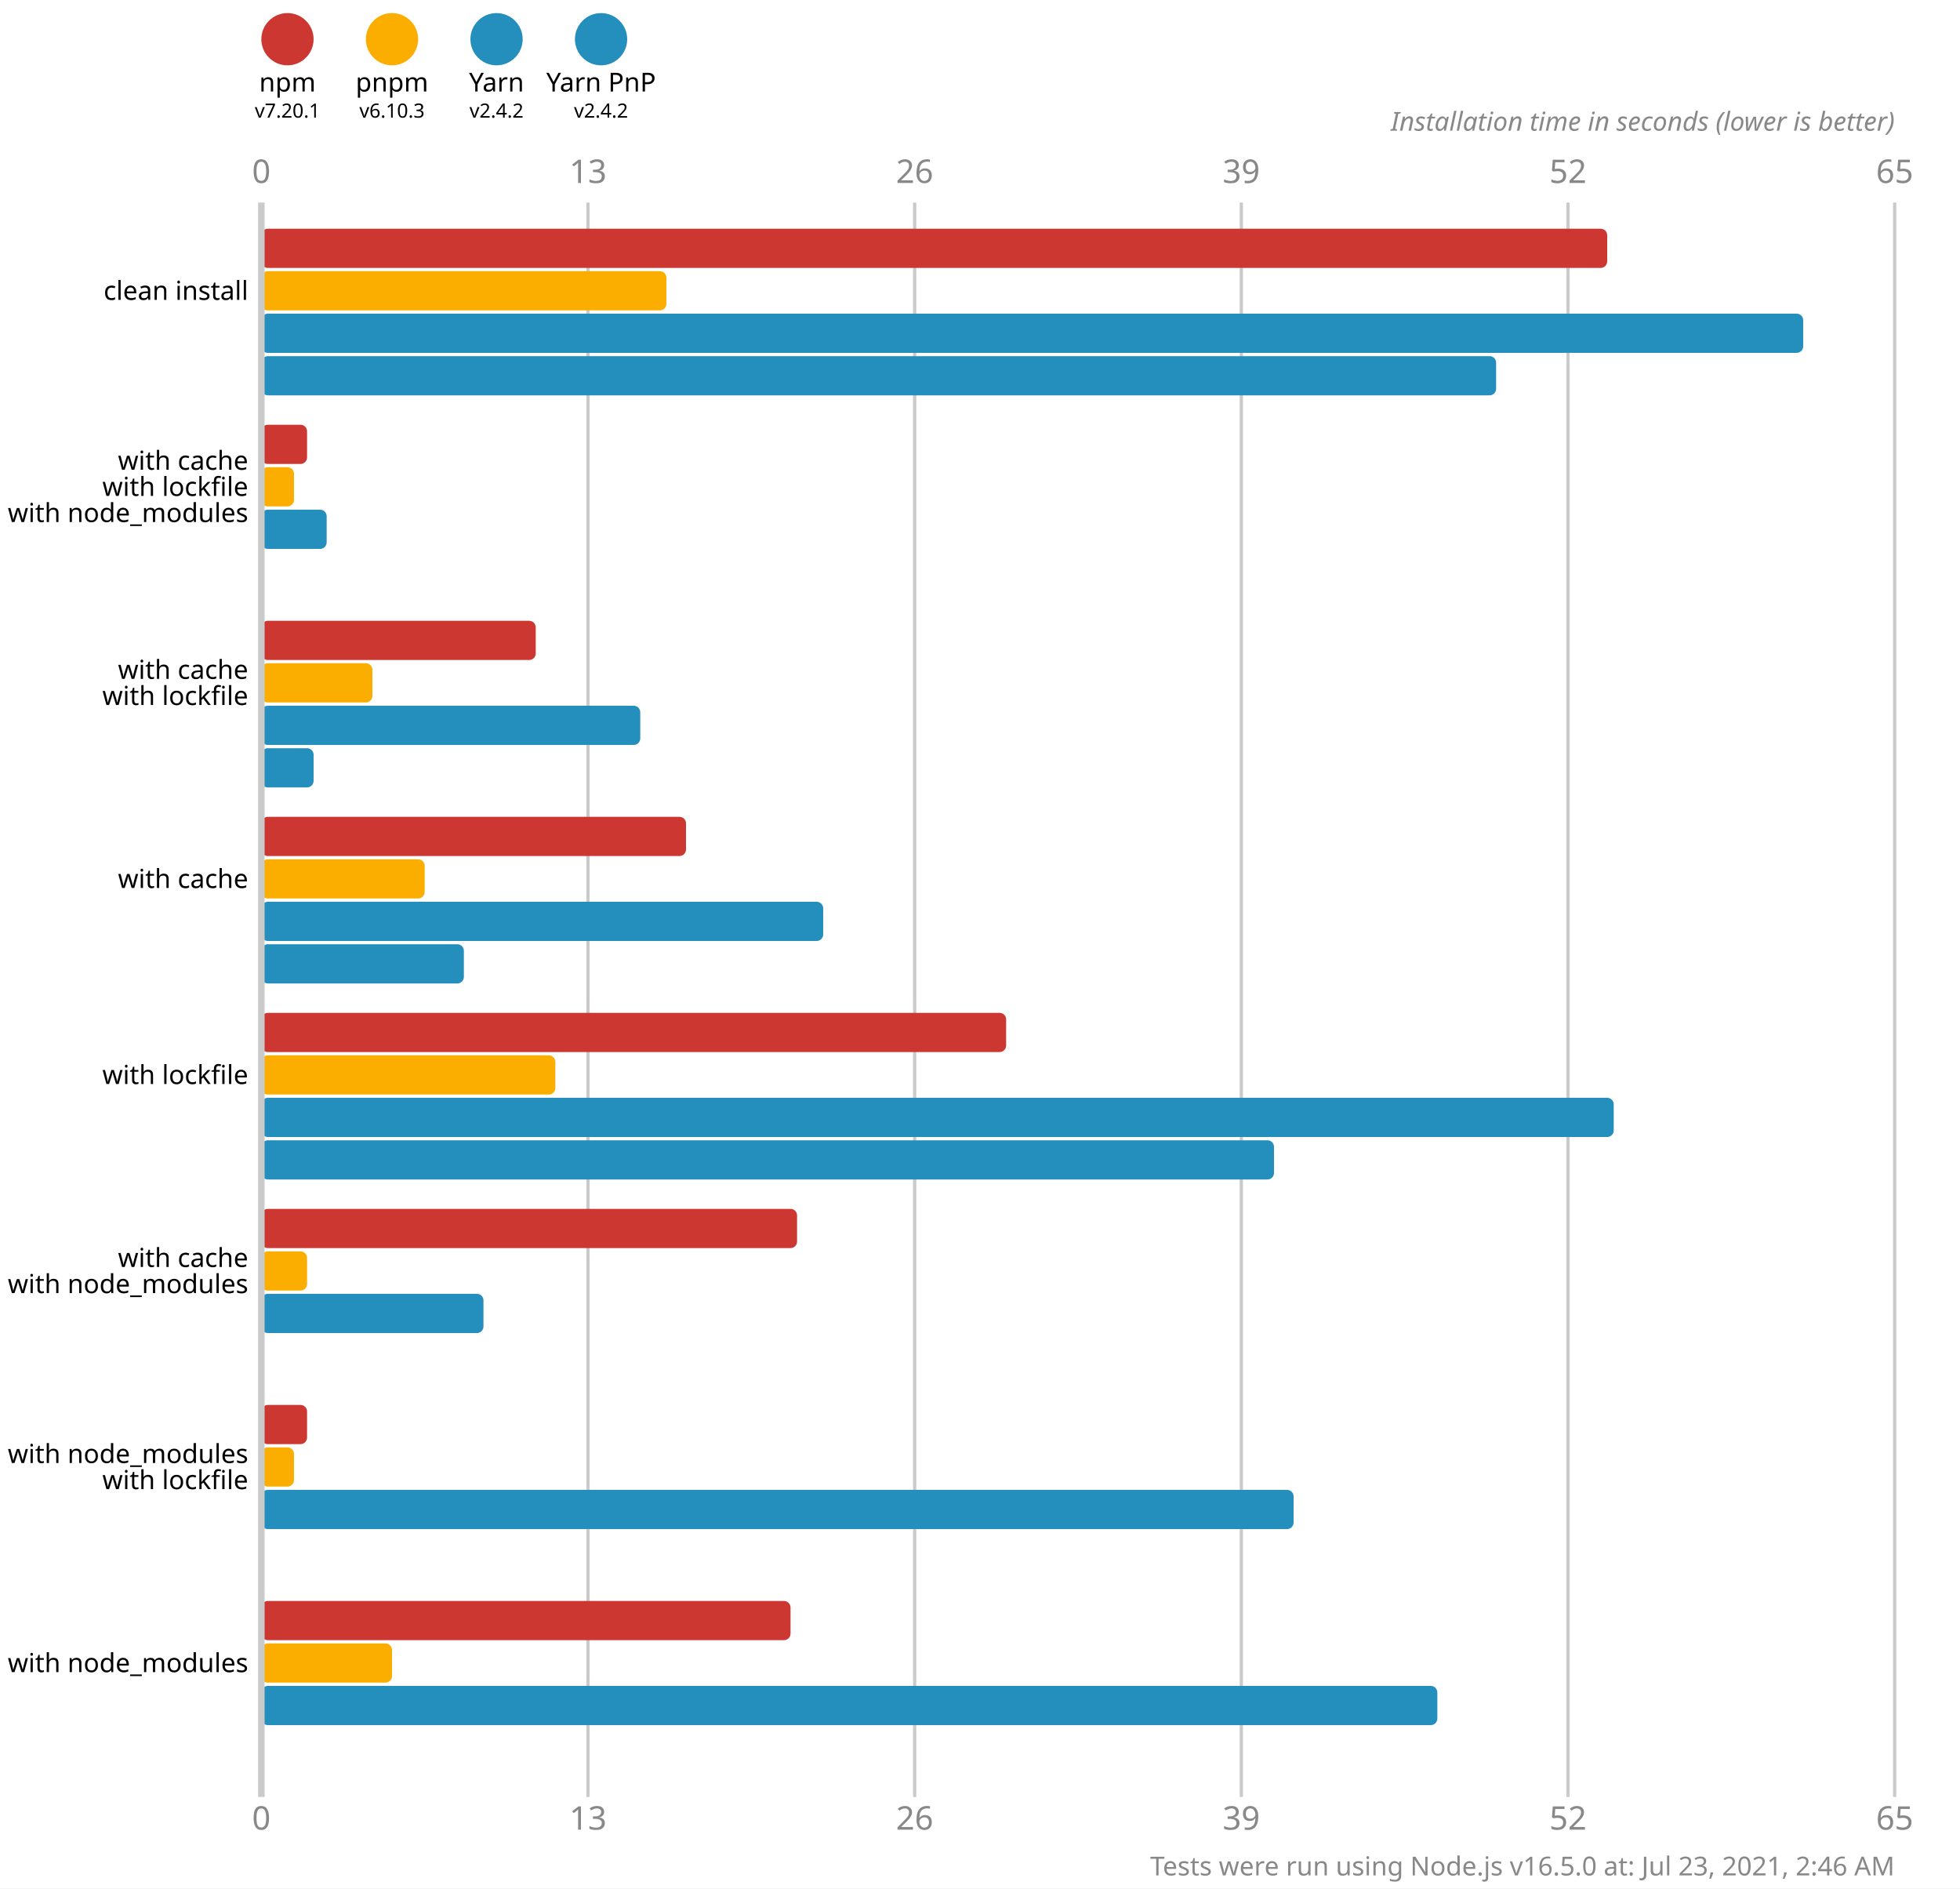
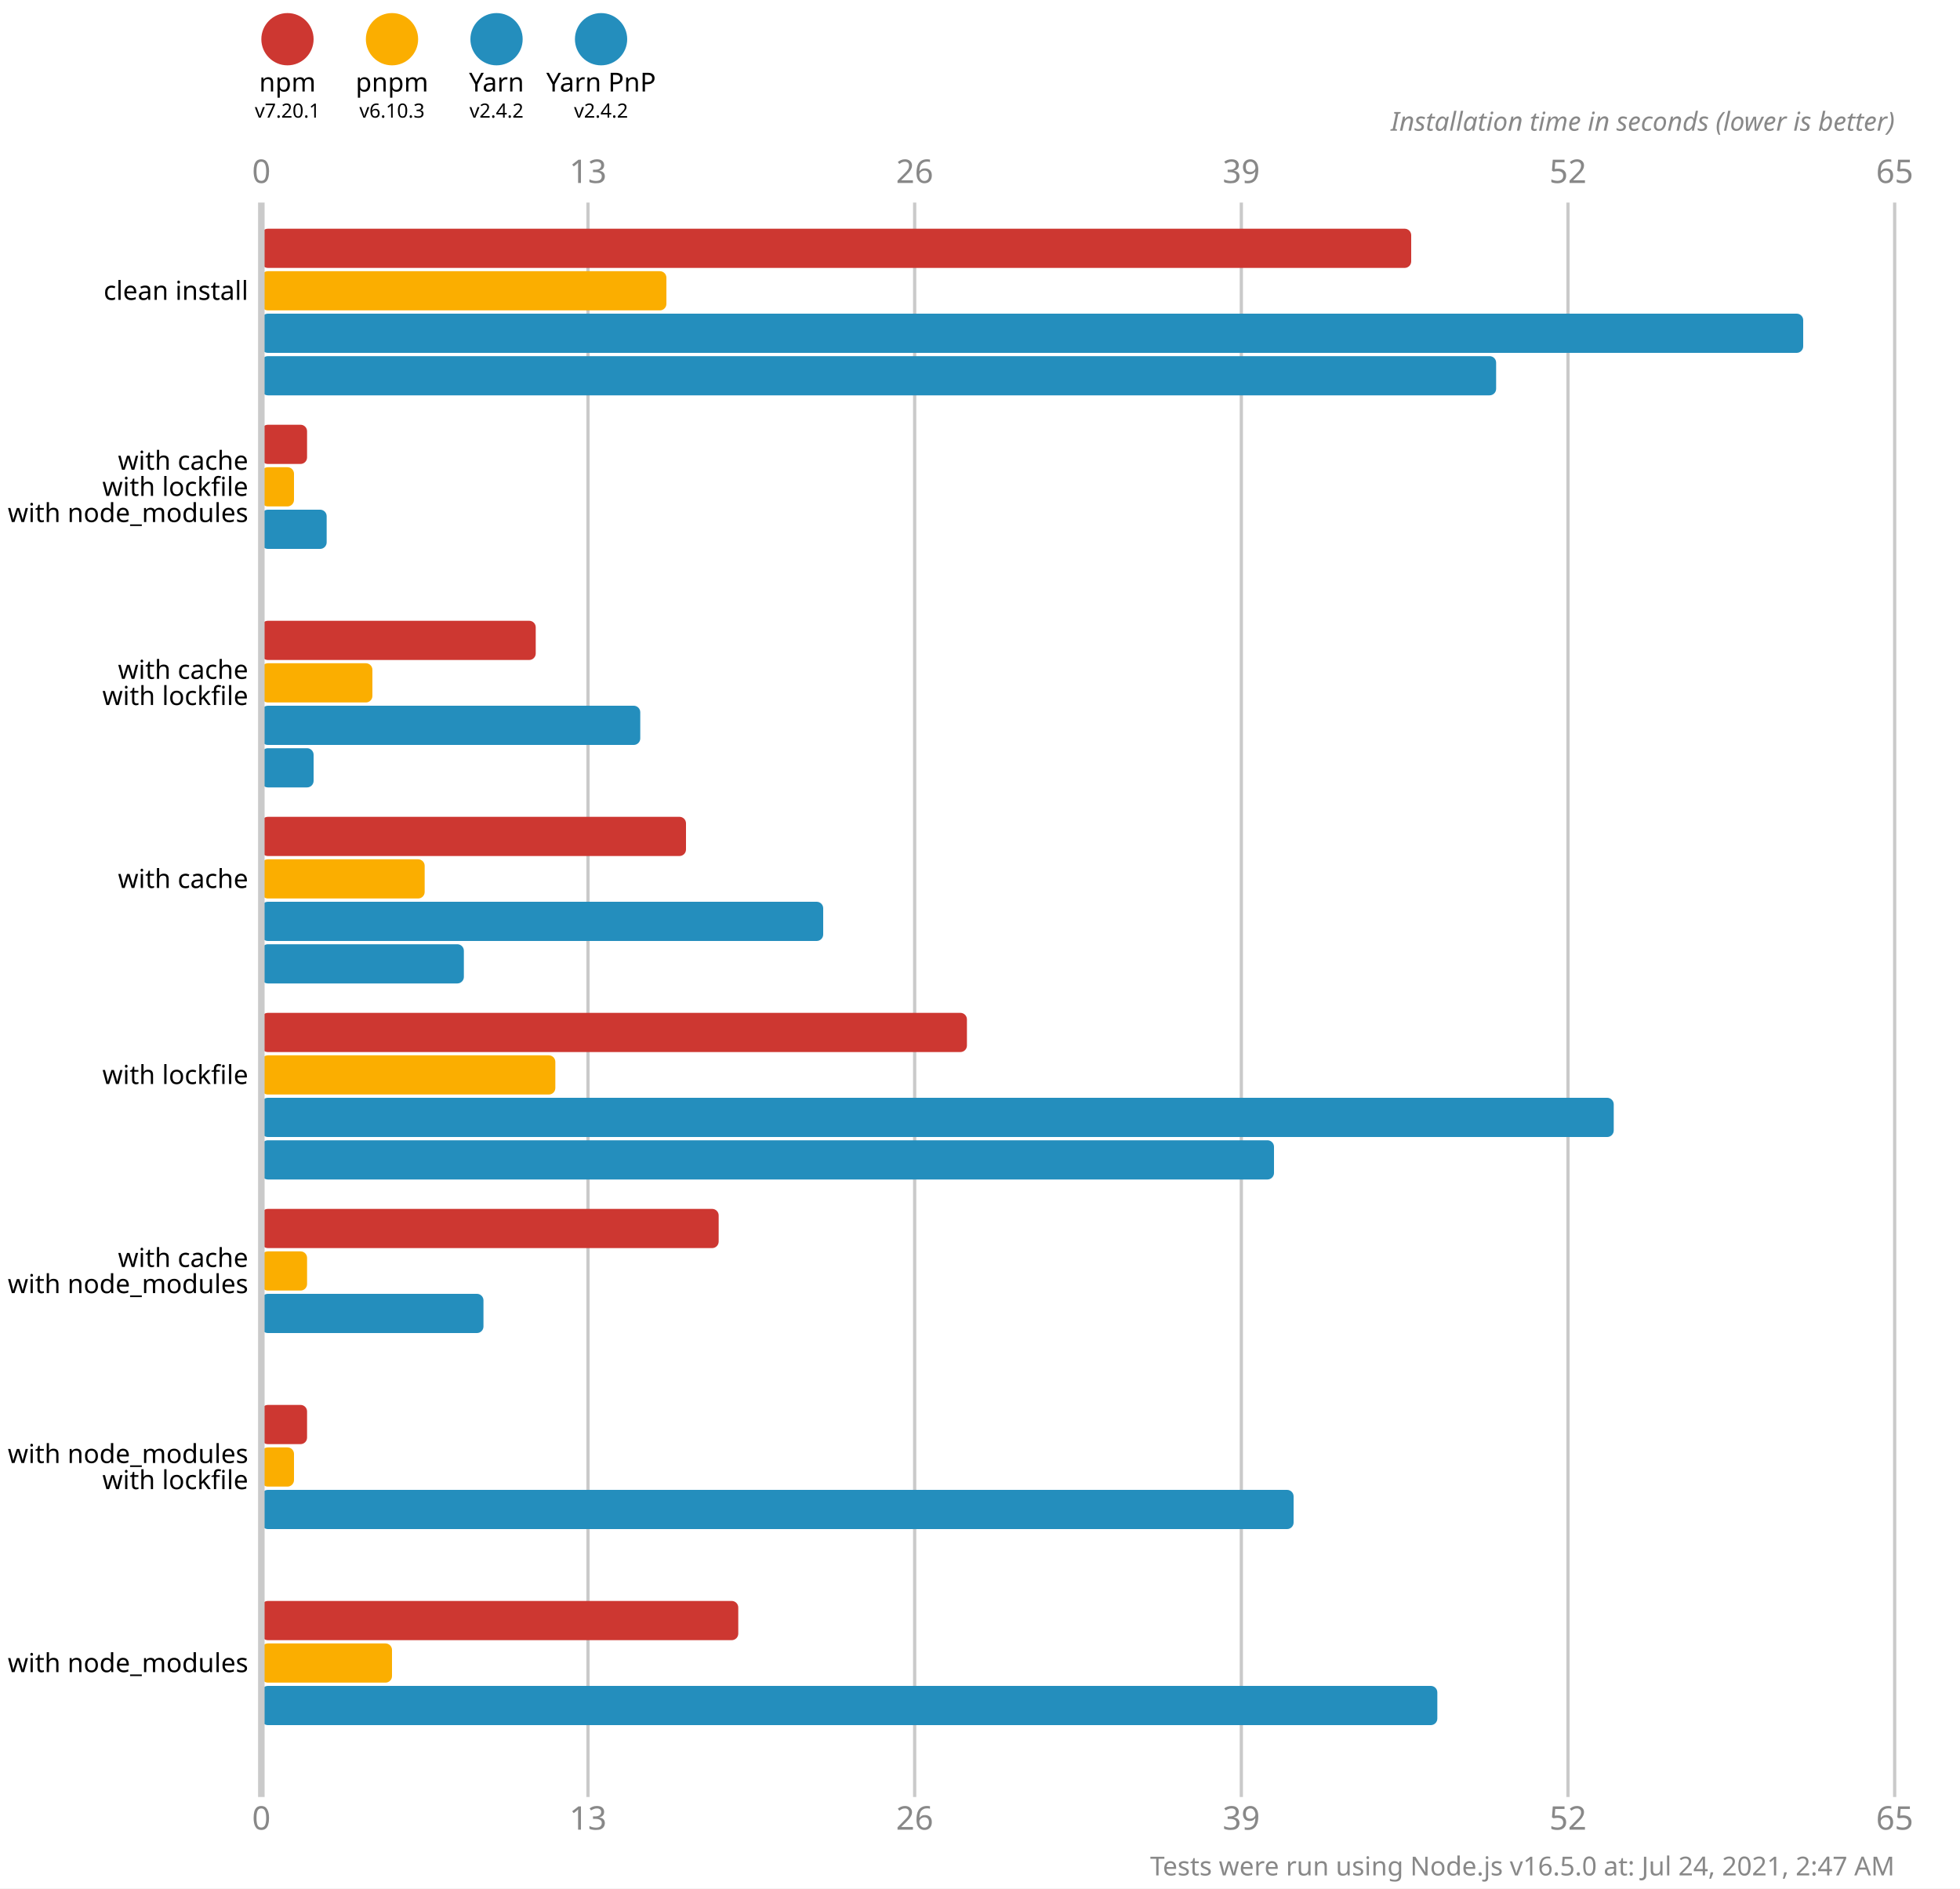
<svg xmlns="http://www.w3.org/2000/svg" version="1.1" viewBox="0 0 300 289">
  <style>
    .font { font-family: sans-serif; }
    .s3 { font-size: 3px; }
    .s4 { font-size: 4px; }
    .s5 { font-size: 5px; }
    .line { stroke: #cacaca; }
    .width { stroke-width: 0.5; }
    .text { fill: #888; }
  </style>
  <rect x="0" y="0" width="300" height="289" fill="#fff" />
  <circle cx="44" cy="6" r="4" fill="#cd3731" />
  <text x="44" y="14" class="font s4" text-anchor="middle">npm</text>
  <text x="44" y="18" class="font s3" text-anchor="middle">v7.20.1</text>
  <circle cx="60" cy="6" r="4" fill="#fbae00" />
  <text x="60" y="14" class="font s4" text-anchor="middle">pnpm</text>
  <text x="60" y="18" class="font s3" text-anchor="middle">v6.10.3</text>
  <circle cx="76" cy="6" r="4" fill="#248ebd" />
  <text x="76" y="14" class="font s4" text-anchor="middle">Yarn</text>
  <text x="76" y="18" class="font s3" text-anchor="middle">v2.4.2</text>
  <circle cx="92" cy="6" r="4" fill="#248ebd" />
  <text x="92" y="14" class="font s4" text-anchor="middle">Yarn PnP</text>
  <text x="92" y="18" class="font s3" text-anchor="middle">v2.4.2</text>
  <text x="40" y="28" class="font s5 text" text-anchor="middle">0</text>
  <text x="40" y="280" class="font s5 text" text-anchor="middle">0</text>
  <line x1="90" y1="31" x2="90" y2="275" class="line width" />
  <text x="90" y="28" class="font s5 text" text-anchor="middle">13</text>
  <text x="90" y="280" class="font s5 text" text-anchor="middle">13</text>
  <line x1="140" y1="31" x2="140" y2="275" class="line width" />
  <text x="140" y="28" class="font s5 text" text-anchor="middle">26</text>
  <text x="140" y="280" class="font s5 text" text-anchor="middle">26</text>
  <line x1="190" y1="31" x2="190" y2="275" class="line width" />
  <text x="190" y="28" class="font s5 text" text-anchor="middle">39</text>
  <text x="190" y="280" class="font s5 text" text-anchor="middle">39</text>
  <line x1="240" y1="31" x2="240" y2="275" class="line width" />
  <text x="240" y="28" class="font s5 text" text-anchor="middle">52</text>
  <text x="240" y="280" class="font s5 text" text-anchor="middle">52</text>
  <line x1="290" y1="31" x2="290" y2="275" class="line width" />
  <text x="290" y="28" class="font s5 text" text-anchor="middle">65</text>
  <text x="290" y="280" class="font s5 text" text-anchor="middle">65</text>
  <text x="290" y="20" class="font s4 text" font-style="italic" text-anchor="end">Installation time in seconds (lower is better)</text>
-   <rect x="40" y="35" width="206" height="6" fill="#cd3731" rx="1" ry="1" />
+   <rect x="40" y="35" width="176" height="6" fill="#cd3731" rx="1" ry="1" />
  <rect x="40" y="41.5" width="62" height="6" fill="#fbae00" rx="1" ry="1" />
  <rect x="40" y="48" width="236" height="6" fill="#248ebd" rx="1" ry="1" />
  <rect x="40" y="54.5" width="189" height="6" fill="#248ebd" rx="1" ry="1" />
  <rect x="40" y="65" width="7" height="6" fill="#cd3731" rx="1" ry="1" />
  <rect x="40" y="71.5" width="5" height="6" fill="#fbae00" rx="1" ry="1" />
  <rect x="40" y="78" width="10" height="6" fill="#248ebd" rx="1" ry="1" />
  <rect x="40" y="84.5" width="0" height="6" fill="#248ebd" rx="1" ry="1" />
  <rect x="40" y="95" width="42" height="6" fill="#cd3731" rx="1" ry="1" />
  <rect x="40" y="101.5" width="17" height="6" fill="#fbae00" rx="1" ry="1" />
  <rect x="40" y="108" width="58" height="6" fill="#248ebd" rx="1" ry="1" />
  <rect x="40" y="114.5" width="8" height="6" fill="#248ebd" rx="1" ry="1" />
  <rect x="40" y="125" width="65" height="6" fill="#cd3731" rx="1" ry="1" />
  <rect x="40" y="131.5" width="25" height="6" fill="#fbae00" rx="1" ry="1" />
  <rect x="40" y="138" width="86" height="6" fill="#248ebd" rx="1" ry="1" />
  <rect x="40" y="144.5" width="31" height="6" fill="#248ebd" rx="1" ry="1" />
-   <rect x="40" y="155" width="114" height="6" fill="#cd3731" rx="1" ry="1" />
+   <rect x="40" y="155" width="108" height="6" fill="#cd3731" rx="1" ry="1" />
  <rect x="40" y="161.5" width="45" height="6" fill="#fbae00" rx="1" ry="1" />
  <rect x="40" y="168" width="207" height="6" fill="#248ebd" rx="1" ry="1" />
  <rect x="40" y="174.5" width="155" height="6" fill="#248ebd" rx="1" ry="1" />
-   <rect x="40" y="185" width="82" height="6" fill="#cd3731" rx="1" ry="1" />
+   <rect x="40" y="185" width="70" height="6" fill="#cd3731" rx="1" ry="1" />
  <rect x="40" y="191.5" width="7" height="6" fill="#fbae00" rx="1" ry="1" />
  <rect x="40" y="198" width="34" height="6" fill="#248ebd" rx="1" ry="1" />
  <rect x="40" y="204.5" width="0" height="6" fill="#248ebd" rx="1" ry="1" />
  <rect x="40" y="215" width="7" height="6" fill="#cd3731" rx="1" ry="1" />
  <rect x="40" y="221.5" width="5" height="6" fill="#fbae00" rx="1" ry="1" />
  <rect x="40" y="228" width="158" height="6" fill="#248ebd" rx="1" ry="1" />
  <rect x="40" y="234.5" width="0" height="6" fill="#248ebd" rx="1" ry="1" />
-   <rect x="40" y="245" width="81" height="6" fill="#cd3731" rx="1" ry="1" />
+   <rect x="40" y="245" width="73" height="6" fill="#cd3731" rx="1" ry="1" />
  <rect x="40" y="251.5" width="20" height="6" fill="#fbae00" rx="1" ry="1" />
  <rect x="40" y="258" width="180" height="6" fill="#248ebd" rx="1" ry="1" />
  <rect x="40" y="264.5" width="0" height="6" fill="#248ebd" rx="1" ry="1" />
  <line x1="40" y1="31" x2="40" y2="275" class="line" />
  <text x="38" y="44.5" class="font s4" dominant-baseline="middle" text-anchor="end">clean install</text>
  <text x="38" y="70.5" class="font s4" dominant-baseline="middle" text-anchor="end">with cache</text>
  <text x="38" y="74.5" class="font s4" dominant-baseline="middle" text-anchor="end">with lockfile</text>
  <text x="38" y="78.5" class="font s4" dominant-baseline="middle" text-anchor="end">with node_modules</text>
  <text x="38" y="102.5" class="font s4" dominant-baseline="middle" text-anchor="end">with cache</text>
  <text x="38" y="106.5" class="font s4" dominant-baseline="middle" text-anchor="end">with lockfile</text>
  <text x="38" y="134.5" class="font s4" dominant-baseline="middle" text-anchor="end">with cache</text>
  <text x="38" y="164.5" class="font s4" dominant-baseline="middle" text-anchor="end">with lockfile</text>
  <text x="38" y="192.5" class="font s4" dominant-baseline="middle" text-anchor="end">with cache</text>
  <text x="38" y="196.5" class="font s4" dominant-baseline="middle" text-anchor="end">with node_modules</text>
  <text x="38" y="222.5" class="font s4" dominant-baseline="middle" text-anchor="end">with node_modules</text>
  <text x="38" y="226.5" class="font s4" dominant-baseline="middle" text-anchor="end">with lockfile</text>
  <text x="38" y="254.5" class="font s4" dominant-baseline="middle" text-anchor="end">with node_modules</text>
-   <text x="290" y="287" class="font s4 text" text-anchor="end">Tests were run using Node.js v16.5.0 at: Jul 23, 2021, 2:46 AM</text>
+   <text x="290" y="287" class="font s4 text" text-anchor="end">Tests were run using Node.js v16.5.0 at: Jul 24, 2021, 2:47 AM</text>
</svg>
